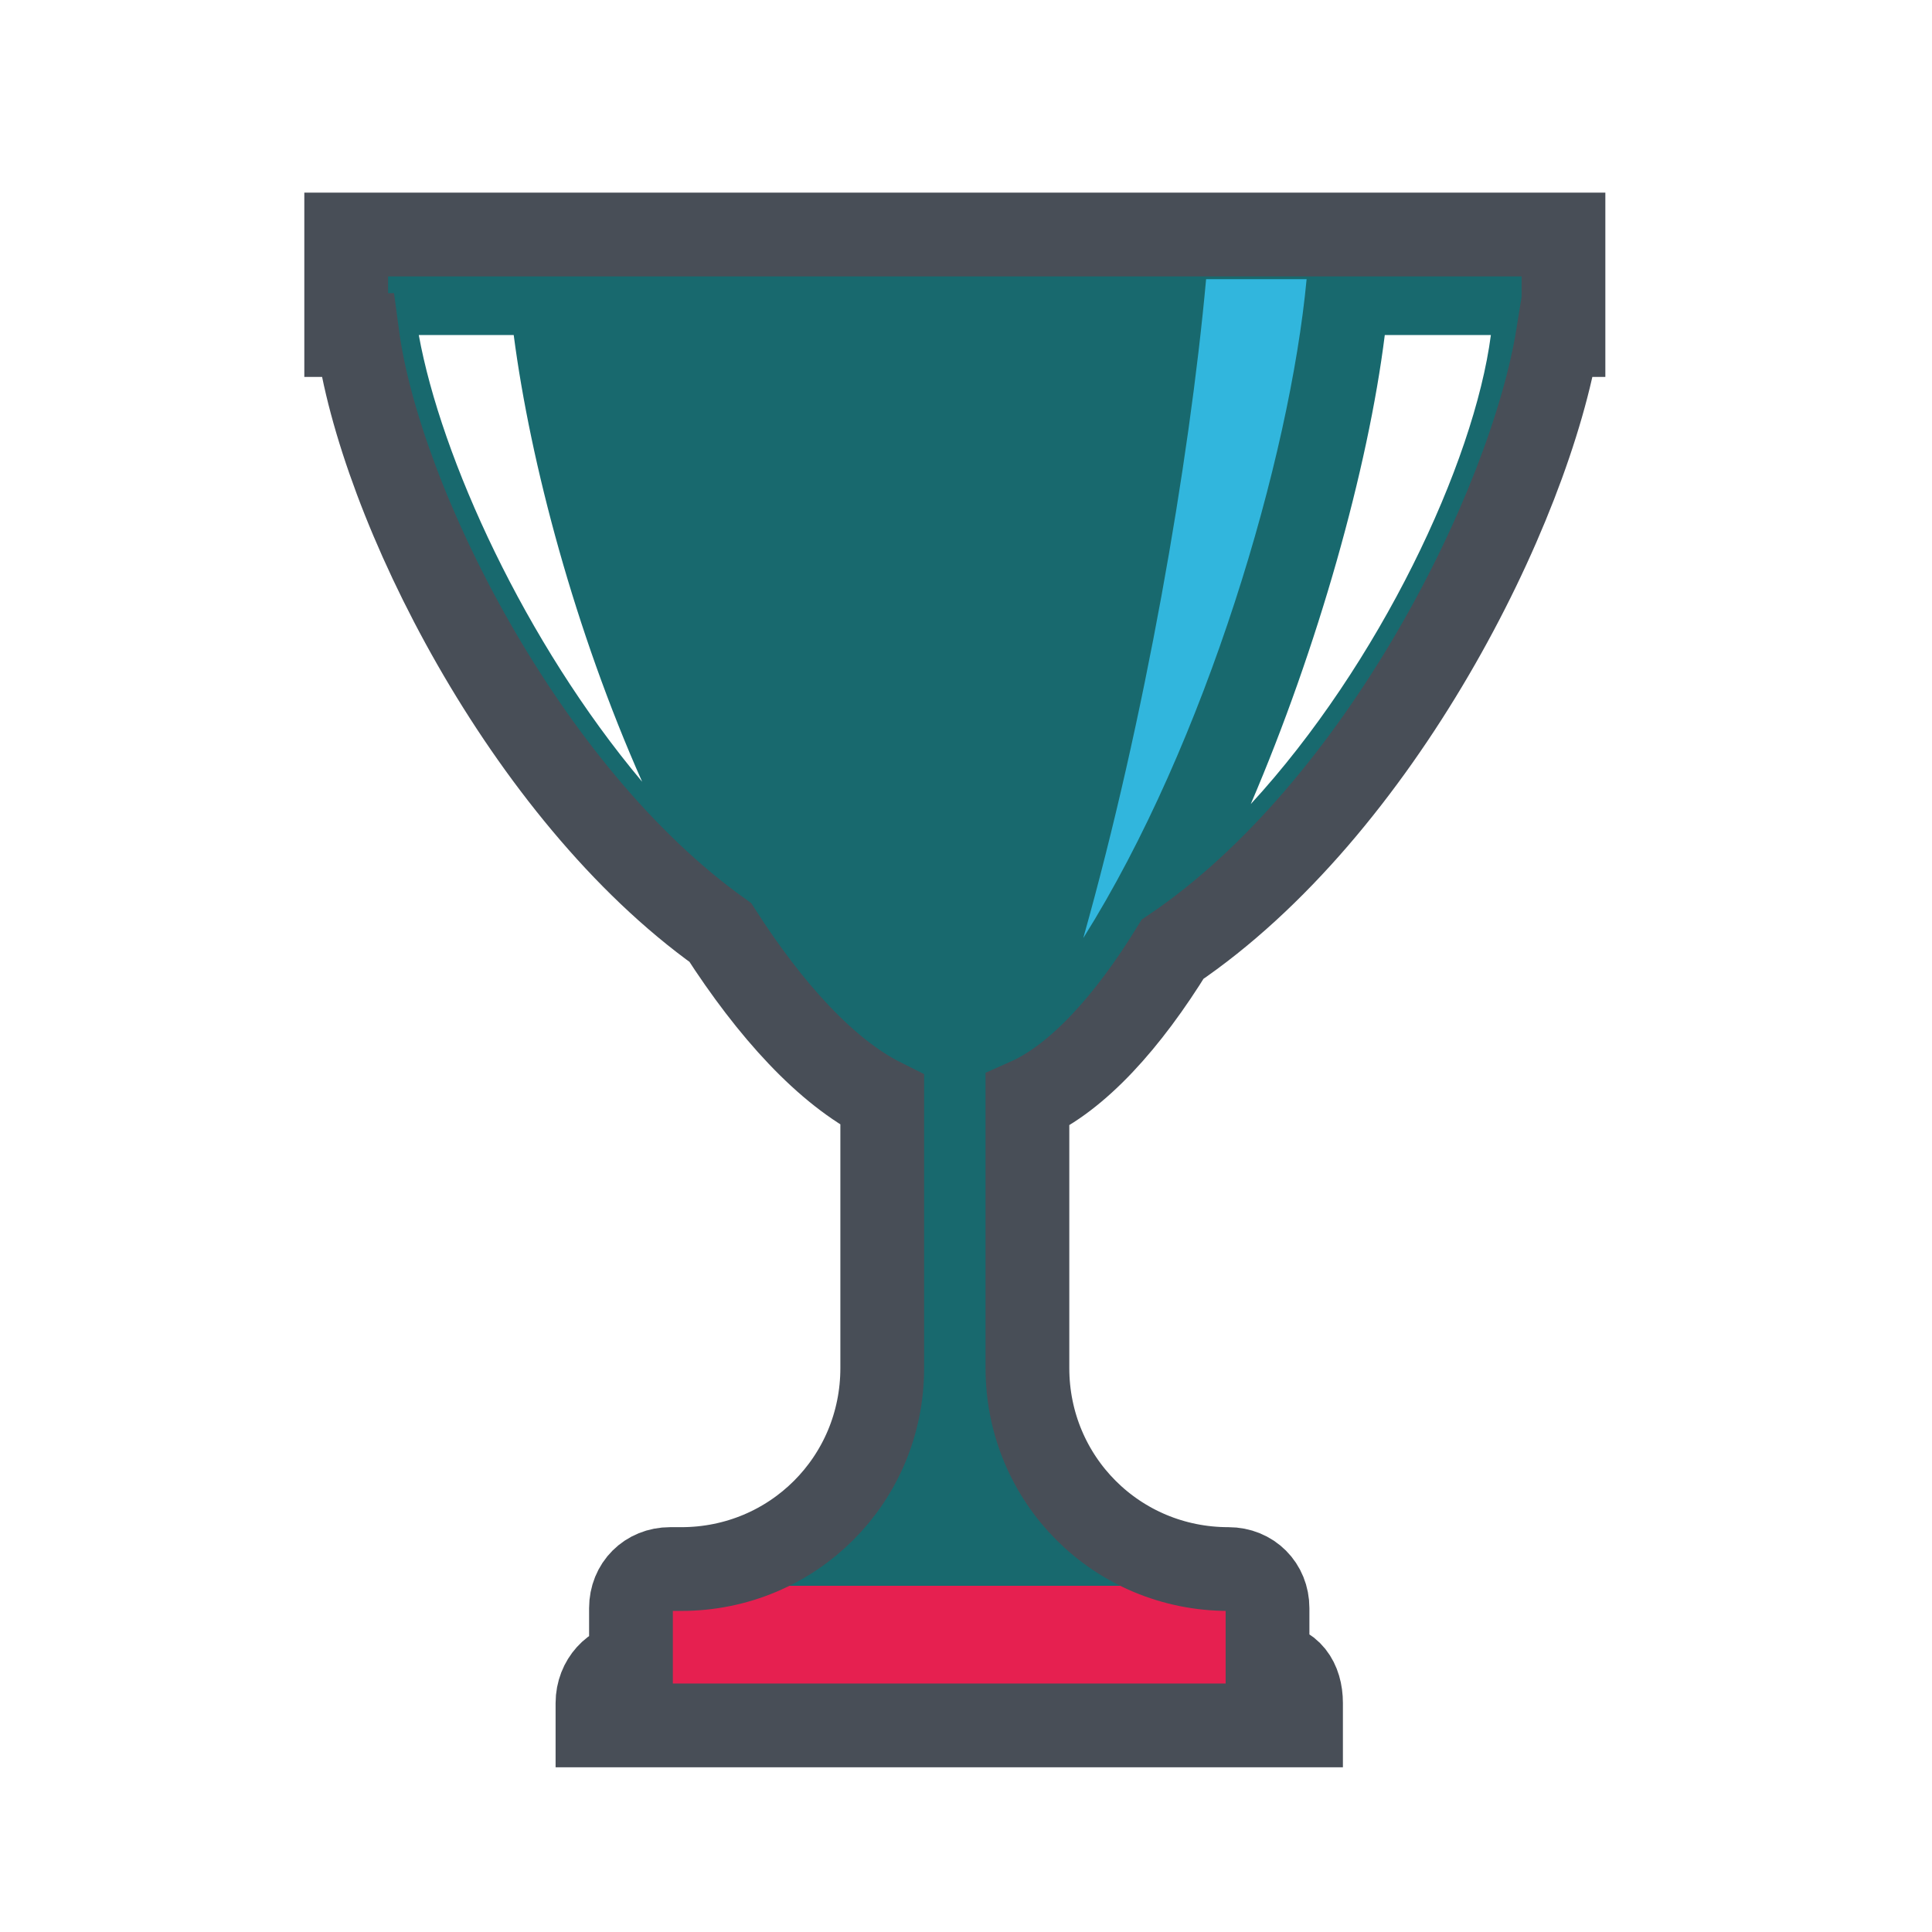
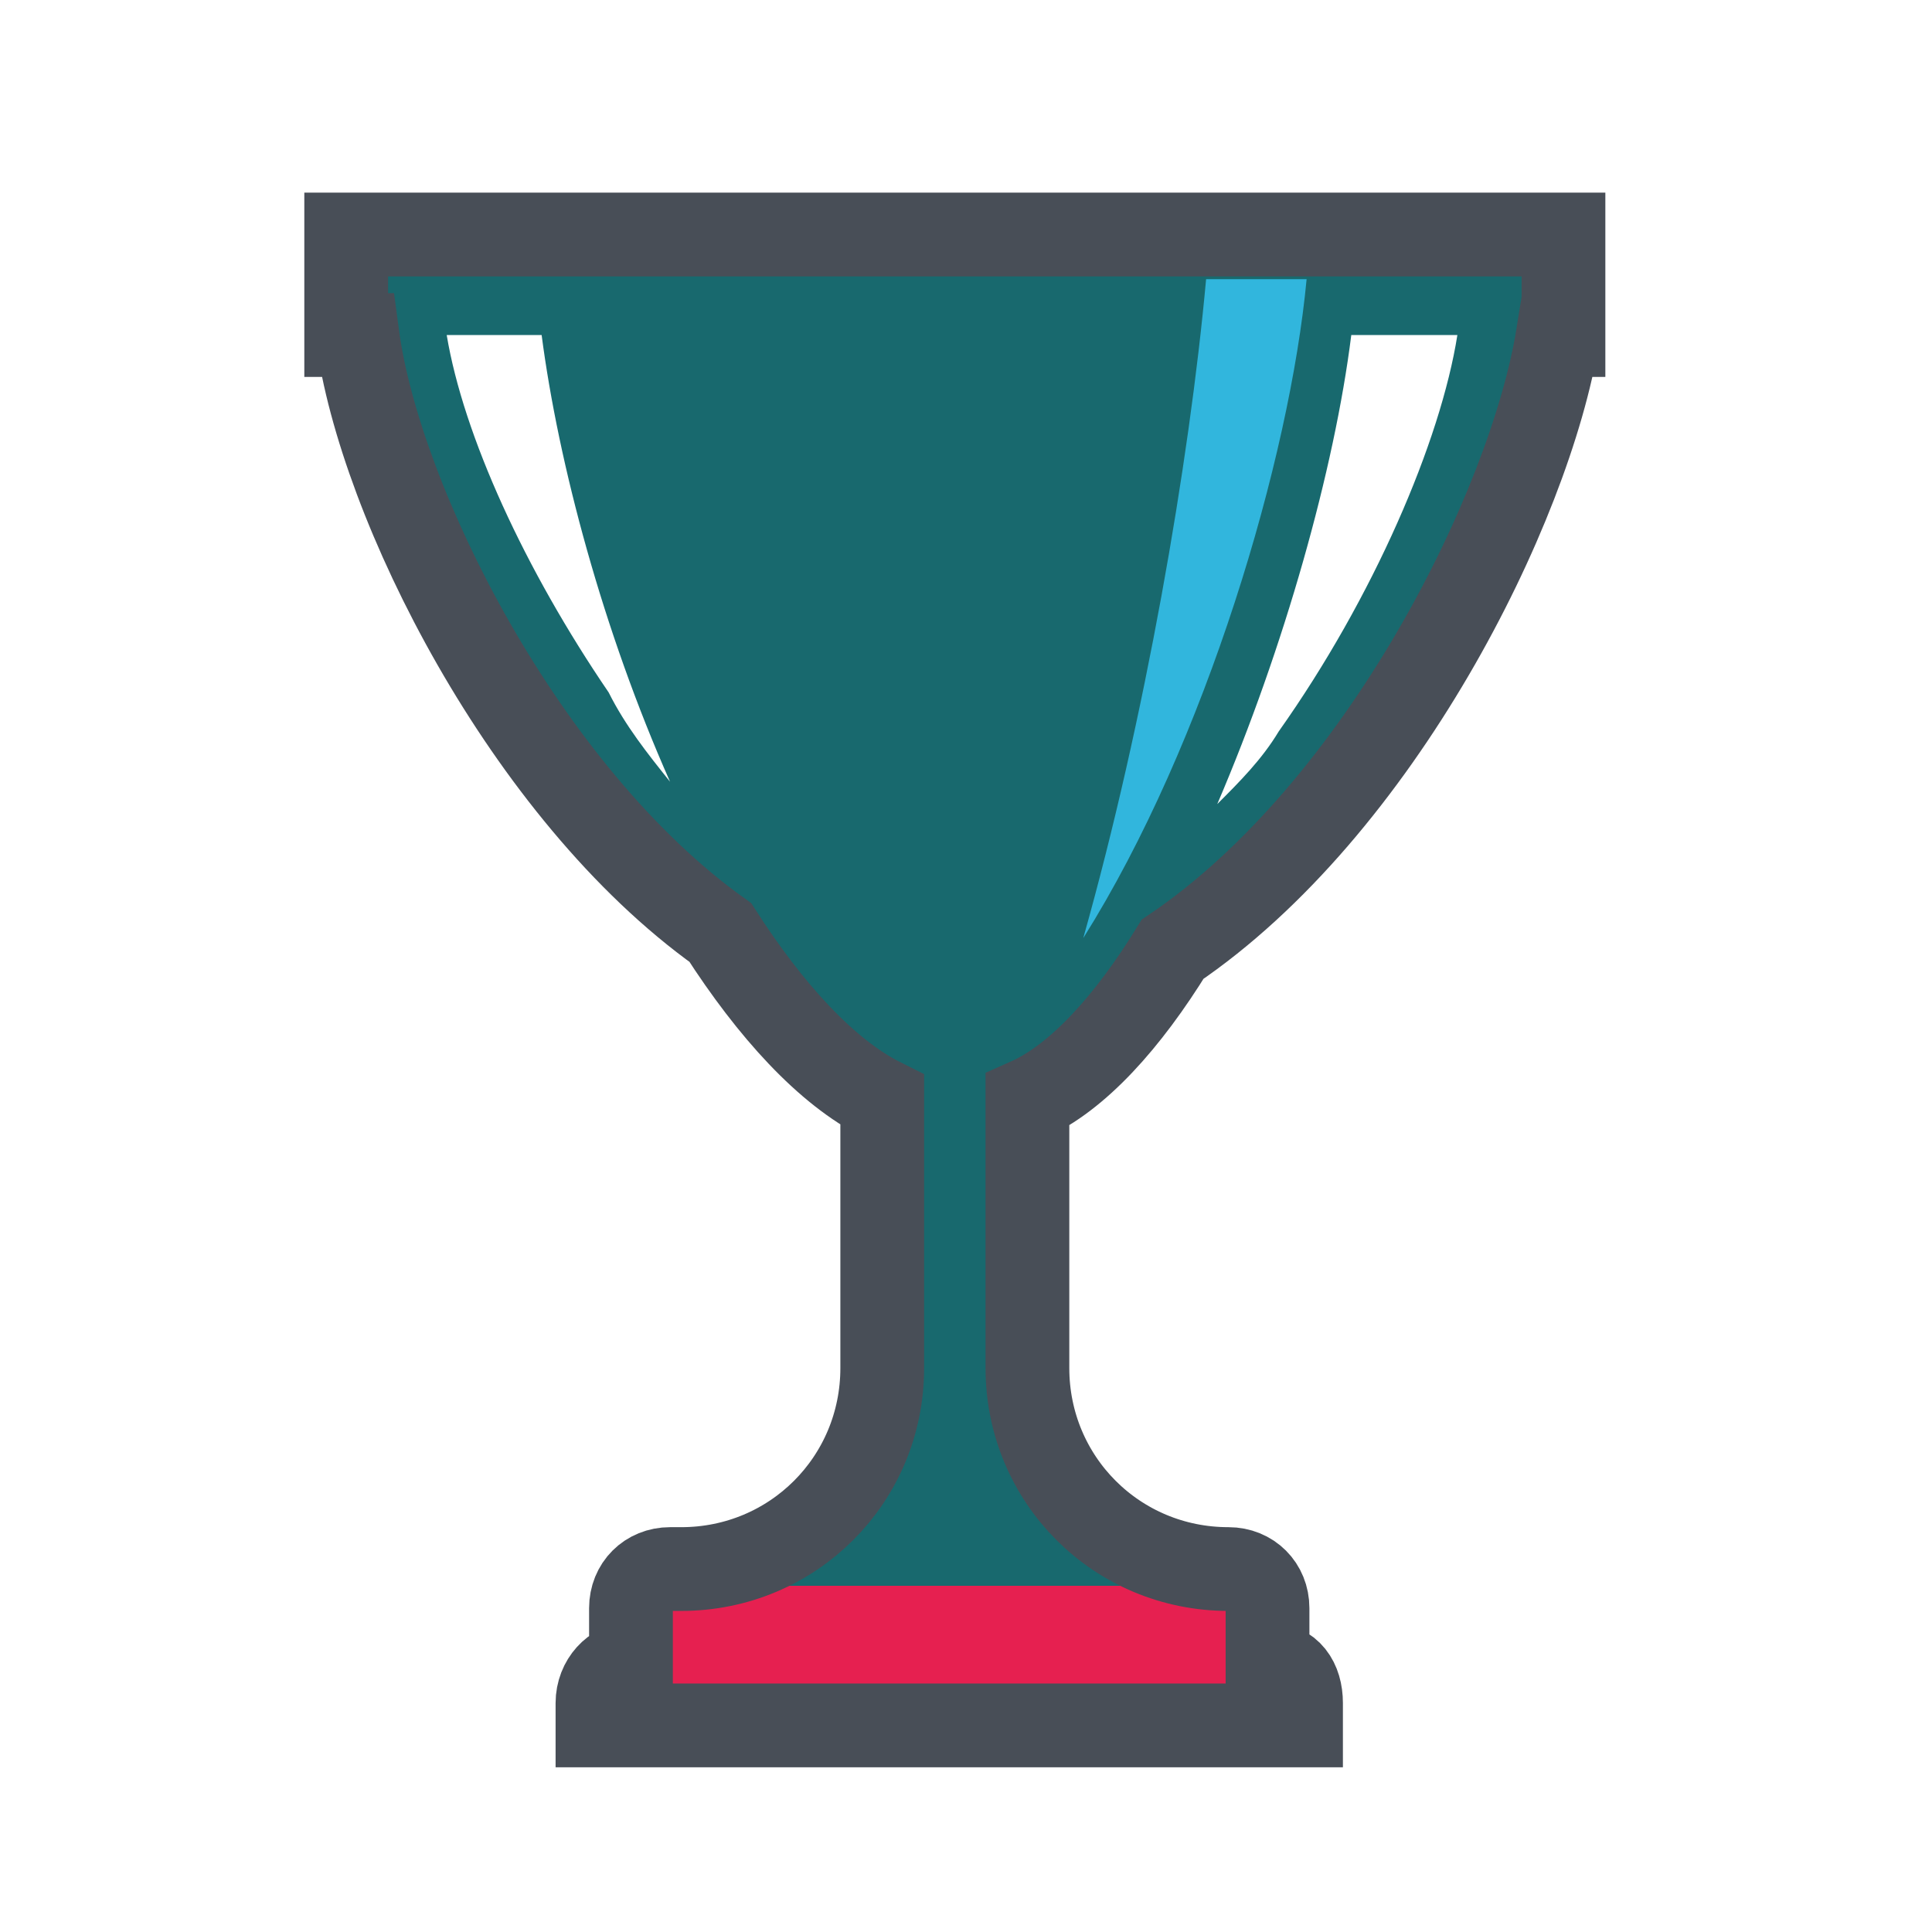
<svg xmlns="http://www.w3.org/2000/svg" version="1.1" id="Laag_1" x="0px" y="0px" viewBox="0 0 34.6 34.6" style="enable-background:new 0 0 34.6 34.6;" xml:space="preserve">
  <style type="text/css">
	.st0{fill:#18696E;}
	.st1{fill:#31B6DD;}
	.st2{fill:#E62050;}
	.st3{fill:#484E57;}
	.st4{fill:none;stroke:#484E57;stroke-width:1.5;stroke-miterlimit:10;}
</style>
-   <path class="st0" d="M25,4.2c0,0-3.6,0-7.9,0c-4.4,0-7.9,0-7.9,0h-3V6h0.2c0.4,3,3,8.2,6.6,10.8c0.9,1.5,1.9,2.6,3,3h-0.1v4.7  c0,2-1.6,3.6-3.6,3.6h-0.2c-0.4,0-0.7,0.3-0.7,0.7v1c-0.4,0-0.6,0.3-0.6,0.7v0.4h12.6v-0.4c0-0.4-0.3-0.7-0.6-0.7v-1  c0-0.4-0.3-0.7-0.7-0.7H22c-2,0-3.6-1.6-3.6-3.6v-4.7h-0.2c1-0.4,2-1.5,2.8-2.8c3.7-2.5,6.4-7.9,6.9-11H28V4.2H25z M7.5,6h1.7  c0.3,2.3,1.1,5.3,2.3,8C9.4,11.5,7.9,8.2,7.5,6z M22.4,14.4c1.2-2.8,2.1-6,2.4-8.4h1.9C26.4,8.3,24.7,11.9,22.4,14.4z" />
+   <path class="st0" d="M25,4.2c0,0-3.6,0-7.9,0c-4.4,0-7.9,0-7.9,0h-3V6h0.2c0.4,3,3,8.2,6.6,10.8c0.9,1.5,1.9,2.6,3,3h-0.1v4.7  c0,2-1.6,3.6-3.6,3.6h-0.2c-0.4,0-0.7,0.3-0.7,0.7v1c-0.4,0-0.6,0.3-0.6,0.7v0.4h12.6v-0.4c0-0.4-0.3-0.7-0.6-0.7v-1  c0-0.4-0.3-0.7-0.7-0.7H22c-2,0-3.6-1.6-3.6-3.6v-4.7h-0.2c1-0.4,2-1.5,2.8-2.8c3.7-2.5,6.4-7.9,6.9-11H28V4.2H25z M10.9,12.4  C9.4,10.2,8.3,7.8,8,6h1.7c0.3,2.3,1.1,5.3,2.3,8C11.6,13.5,11.2,13,10.9,12.4z M24.2,6h1.9c-0.3,1.9-1.5,4.7-3.2,7.1  c-0.3,0.5-0.7,0.9-1.1,1.3C23,11.6,23.9,8.4,24.2,6z" />
  <path class="st1" d="M23.4,5c-0.3,3.2-1.8,8.3-4,11.8c1.1-3.9,1.9-8.5,2.2-11.8C21.6,5,23.4,5,23.4,5z" />
  <path class="st2" d="M23.4,30.1v0.8H10.8v-0.8c0-0.8,0.3-1.5,0.6-1.5v-0.2h11.4v0.2C23.1,28.6,23.4,29.2,23.4,30.1z" />
  <path class="st3" d="M33.2,17.2L33.2,17.2z" />
  <path class="st4" d="M28,4.2V6h-0.1c-0.5,3.1-3.2,8.5-6.9,11c-0.8,1.3-1.7,2.3-2.6,2.7v4.8c0,2,1.6,3.6,3.6,3.6l0,0  c0.4,0,0.7,0.3,0.7,0.7v1c0.4,0,0.6,0.3,0.6,0.7v0.4H10.7v-0.4c0-0.4,0.3-0.7,0.6-0.7v-1c0-0.4,0.3-0.7,0.7-0.7h0.2  c2,0,3.6-1.6,3.6-3.6v-4.8c-1-0.5-2-1.6-2.9-3C9.4,14.2,6.8,9,6.4,6H6.2V4.2h2.9c0,0,3.6,0,7.9,0s7.9,0,7.9,0H28z" />
</svg>
